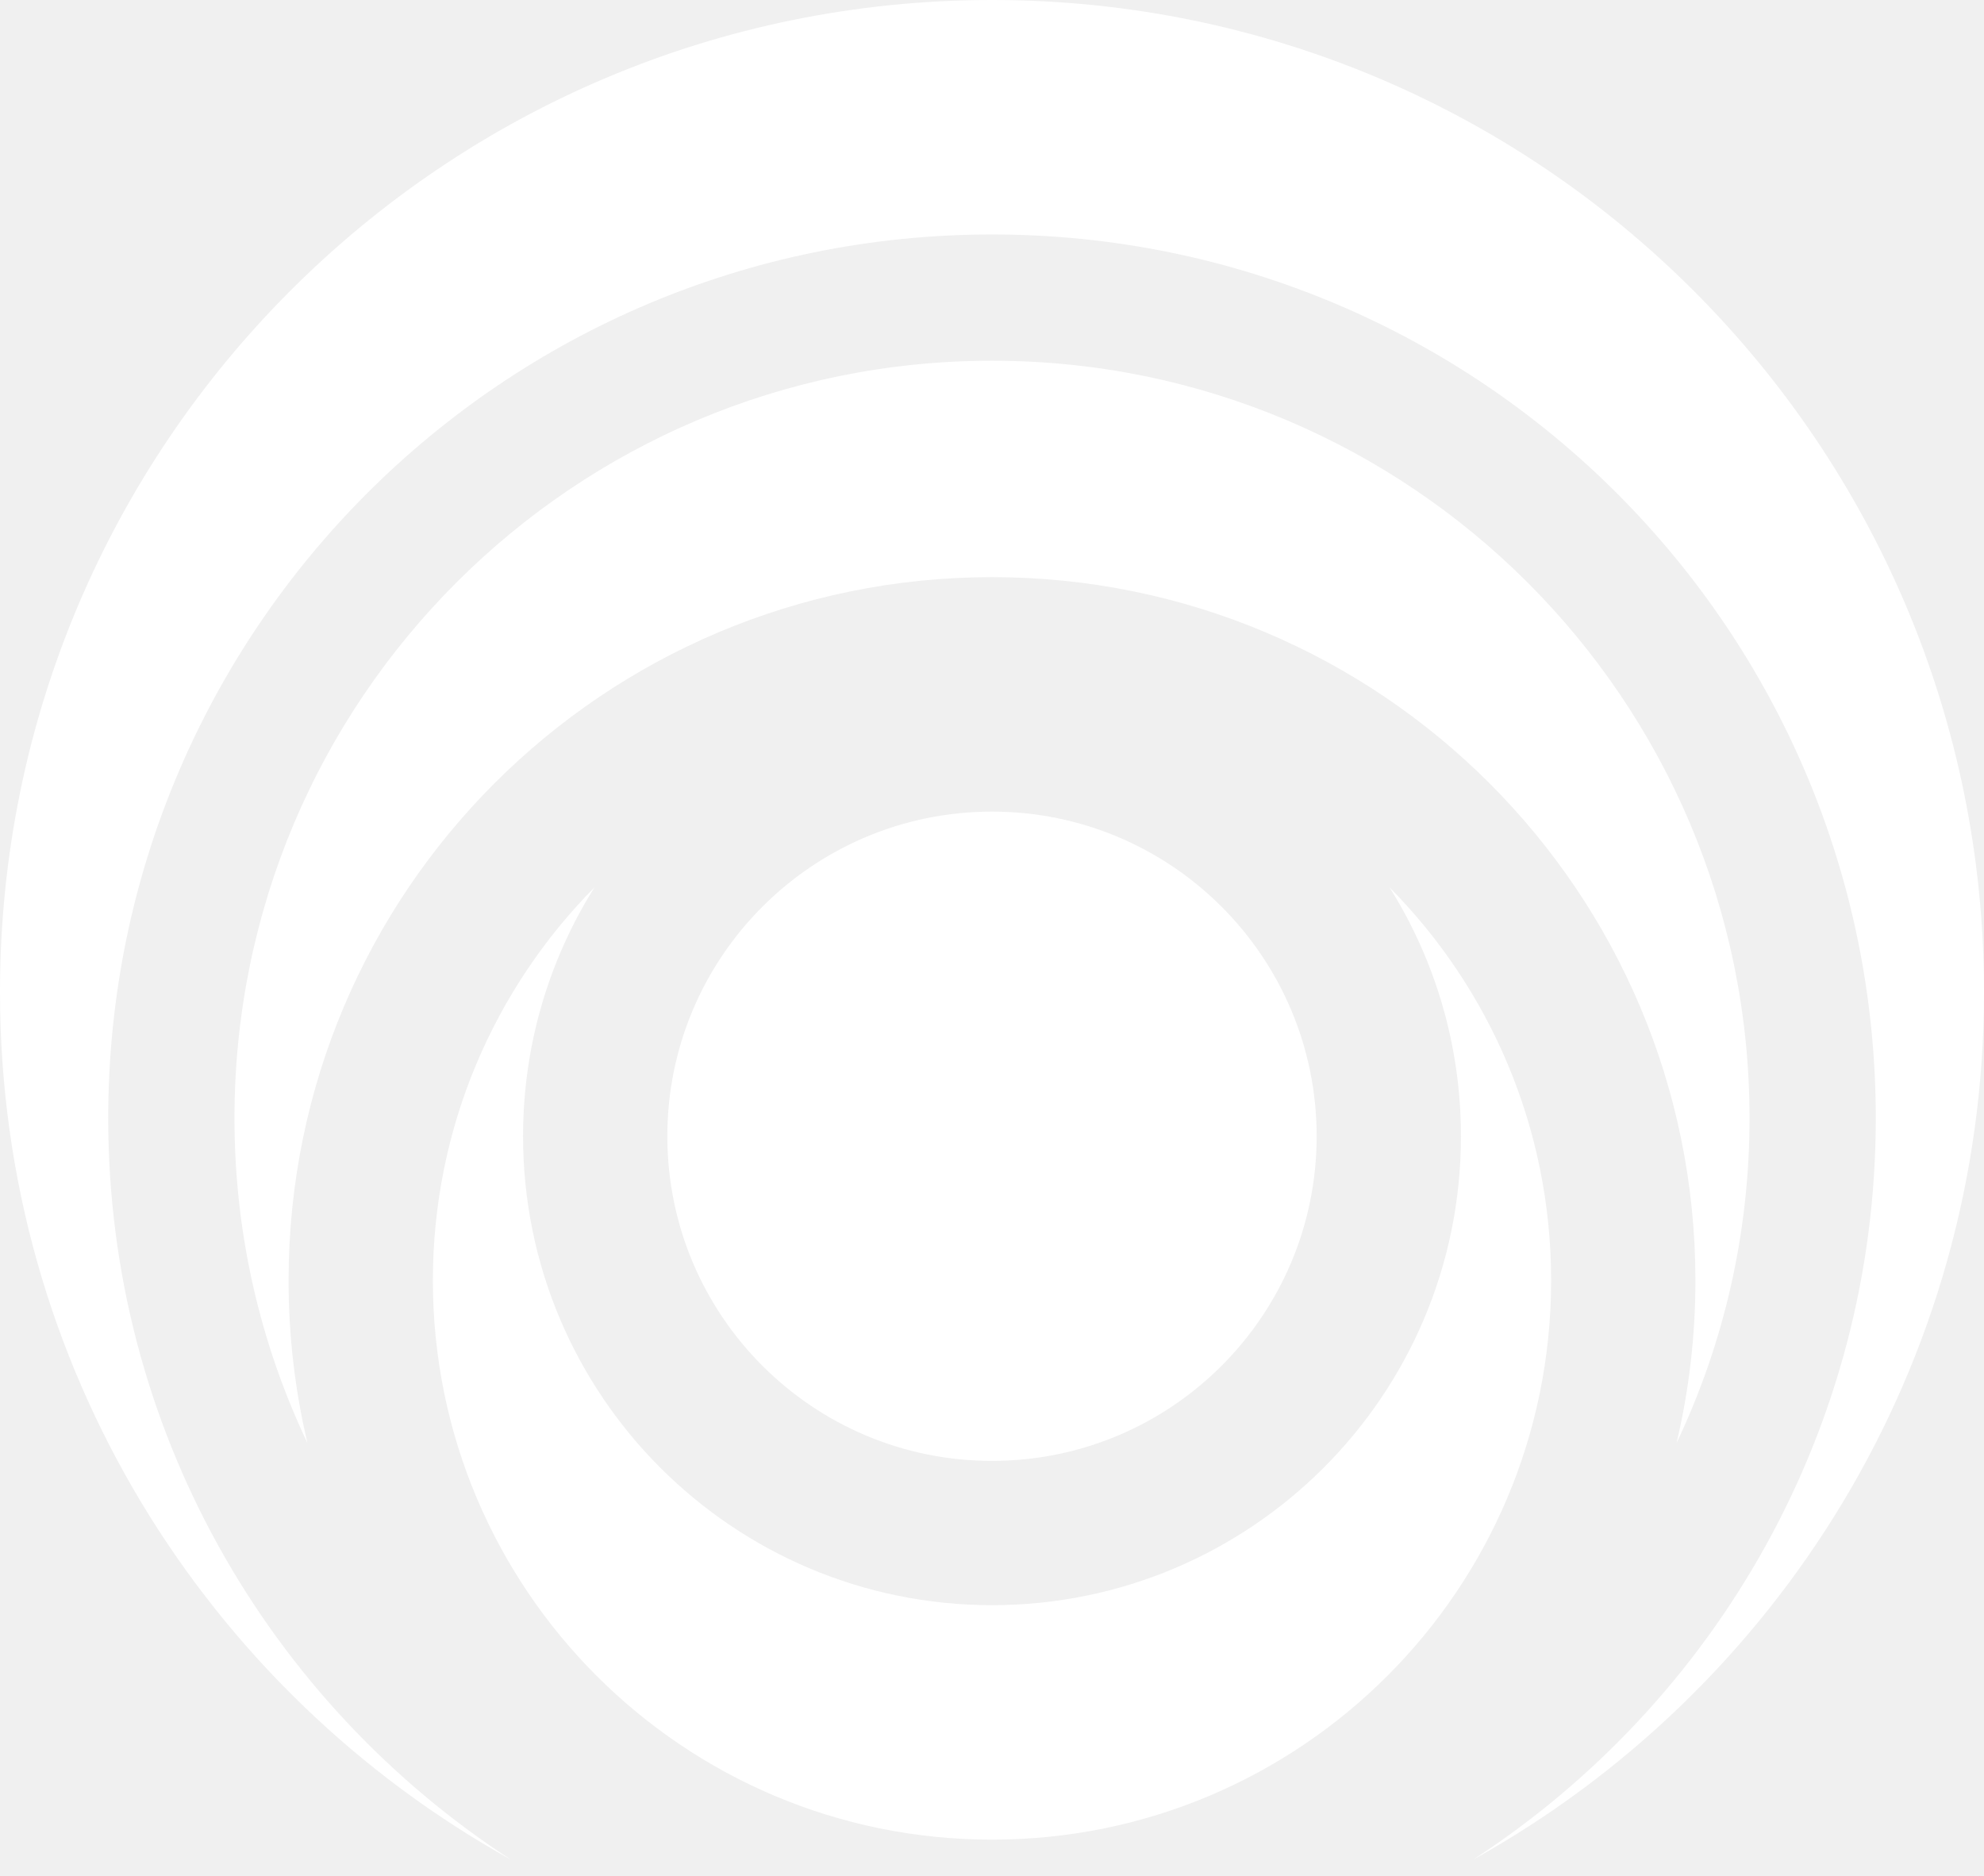
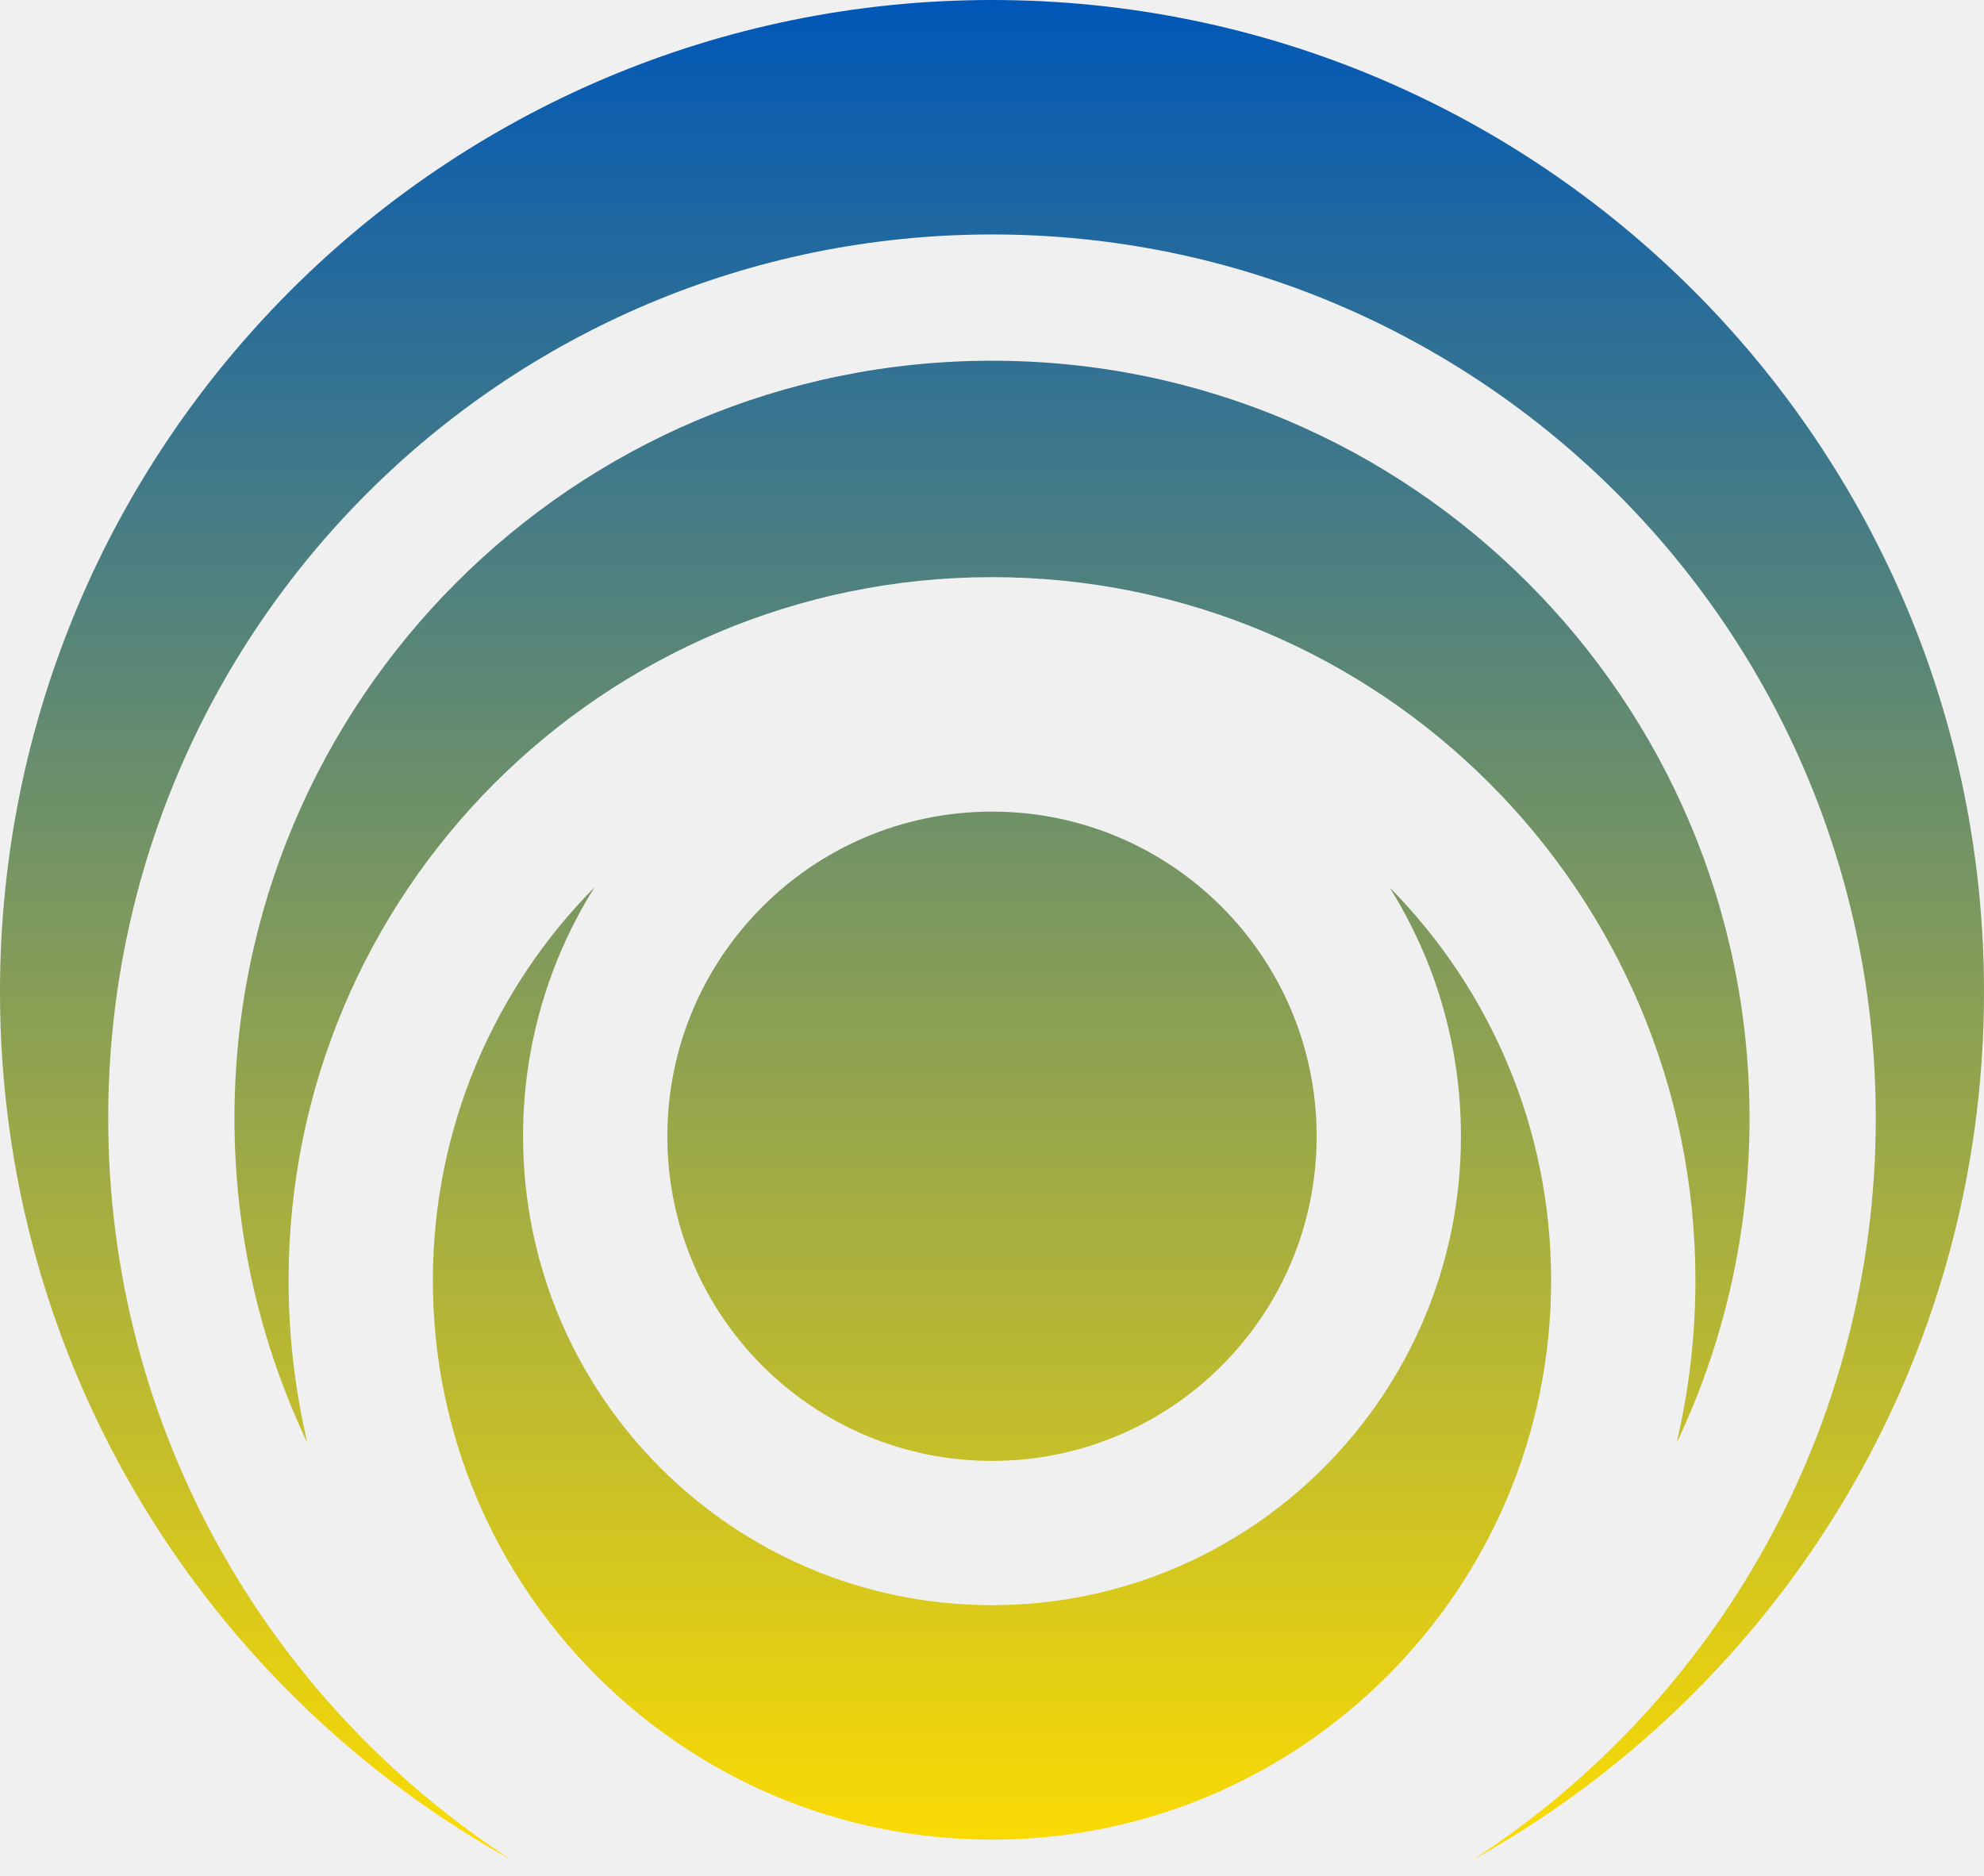
<svg xmlns="http://www.w3.org/2000/svg" width="110" height="104" viewBox="0 0 110 104" fill="none">
-   <path d="M81.674 103.11C98.568 93.723 110 75.697 110 55C110 24.624 85.376 0 55 0C24.624 0 0 24.624 0 55C0 75.697 11.432 93.723 28.326 103.11C14.887 94.372 6 79.224 6 62C6 34.938 27.938 13 55 13C82.062 13 104 34.938 104 62C104 79.224 95.113 94.373 81.674 103.11Z" fill="white" />
-   <path d="M92.955 80.008C95.549 74.55 97 68.445 97 62C97 38.804 78.196 20 55 20C31.804 20 13 38.804 13 62C13 68.445 14.451 74.55 17.045 80.008C16.362 77.116 16 74.1 16 71C16 49.461 33.461 32 55 32C76.539 32 94 49.461 94 71C94 74.1 93.638 77.116 92.955 80.008Z" fill="white" />
-   <path d="M55 89C69.359 89 81 77.359 81 63C81 57.93 79.549 53.198 77.039 49.199C82.579 54.799 86 62.5 86 71C86 88.121 72.121 102 55 102C37.879 102 24 88.121 24 71C24 62.5 27.421 54.799 32.961 49.199C30.451 53.198 29 57.93 29 63C29 77.359 40.641 89 55 89Z" fill="white" />
-   <path d="M73 63C73 72.941 64.941 81 55 81C45.059 81 37 72.941 37 63C37 53.059 45.059 45 55 45C64.941 45 73 53.059 73 63Z" fill="white" />
+   <defs>
+     <linearGradient id="ua-logo-gradient" x1="55" y1="0" x2="55" y2="104" gradientUnits="userSpaceOnUse">
+       <stop offset="0" stop-color="#0057B7" />
+       <stop offset="1" stop-color="#FFDD00" />
+     </linearGradient>
+   </defs>
+   <path d="M81.674 103.11C98.568 93.723 110 75.697 110 55C110 24.624 85.376 0 55 0C24.624 0 0 24.624 0 55C0 75.697 11.432 93.723 28.326 103.11C14.887 94.372 6 79.224 6 62C6 34.938 27.938 13 55 13C82.062 13 104 34.938 104 62C104 79.224 95.113 94.373 81.674 103.11Z" fill="url(#ua-logo-gradient)" />
+   <path d="M92.955 80.008C95.549 74.55 97 68.445 97 62C97 38.804 78.196 20 55 20C31.804 20 13 38.804 13 62C13 68.445 14.451 74.55 17.045 80.008C16.362 77.116 16 74.1 16 71C16 49.461 33.461 32 55 32C76.539 32 94 49.461 94 71C94 74.1 93.638 77.116 92.955 80.008Z" fill="url(#ua-logo-gradient)" />
+   <path d="M55 89C69.359 89 81 77.359 81 63C81 57.93 79.549 53.198 77.039 49.199C82.579 54.799 86 62.5 86 71C86 88.121 72.121 102 55 102C37.879 102 24 88.121 24 71C24 62.5 27.421 54.799 32.961 49.199C30.451 53.198 29 57.93 29 63C29 77.359 40.641 89 55 89Z" fill="url(#ua-logo-gradient)" />
+   <path d="M73 63C73 72.941 64.941 81 55 81C45.059 81 37 72.941 37 63C37 53.059 45.059 45 55 45C64.941 45 73 53.059 73 63Z" fill="url(#ua-logo-gradient)" />
</svg>
